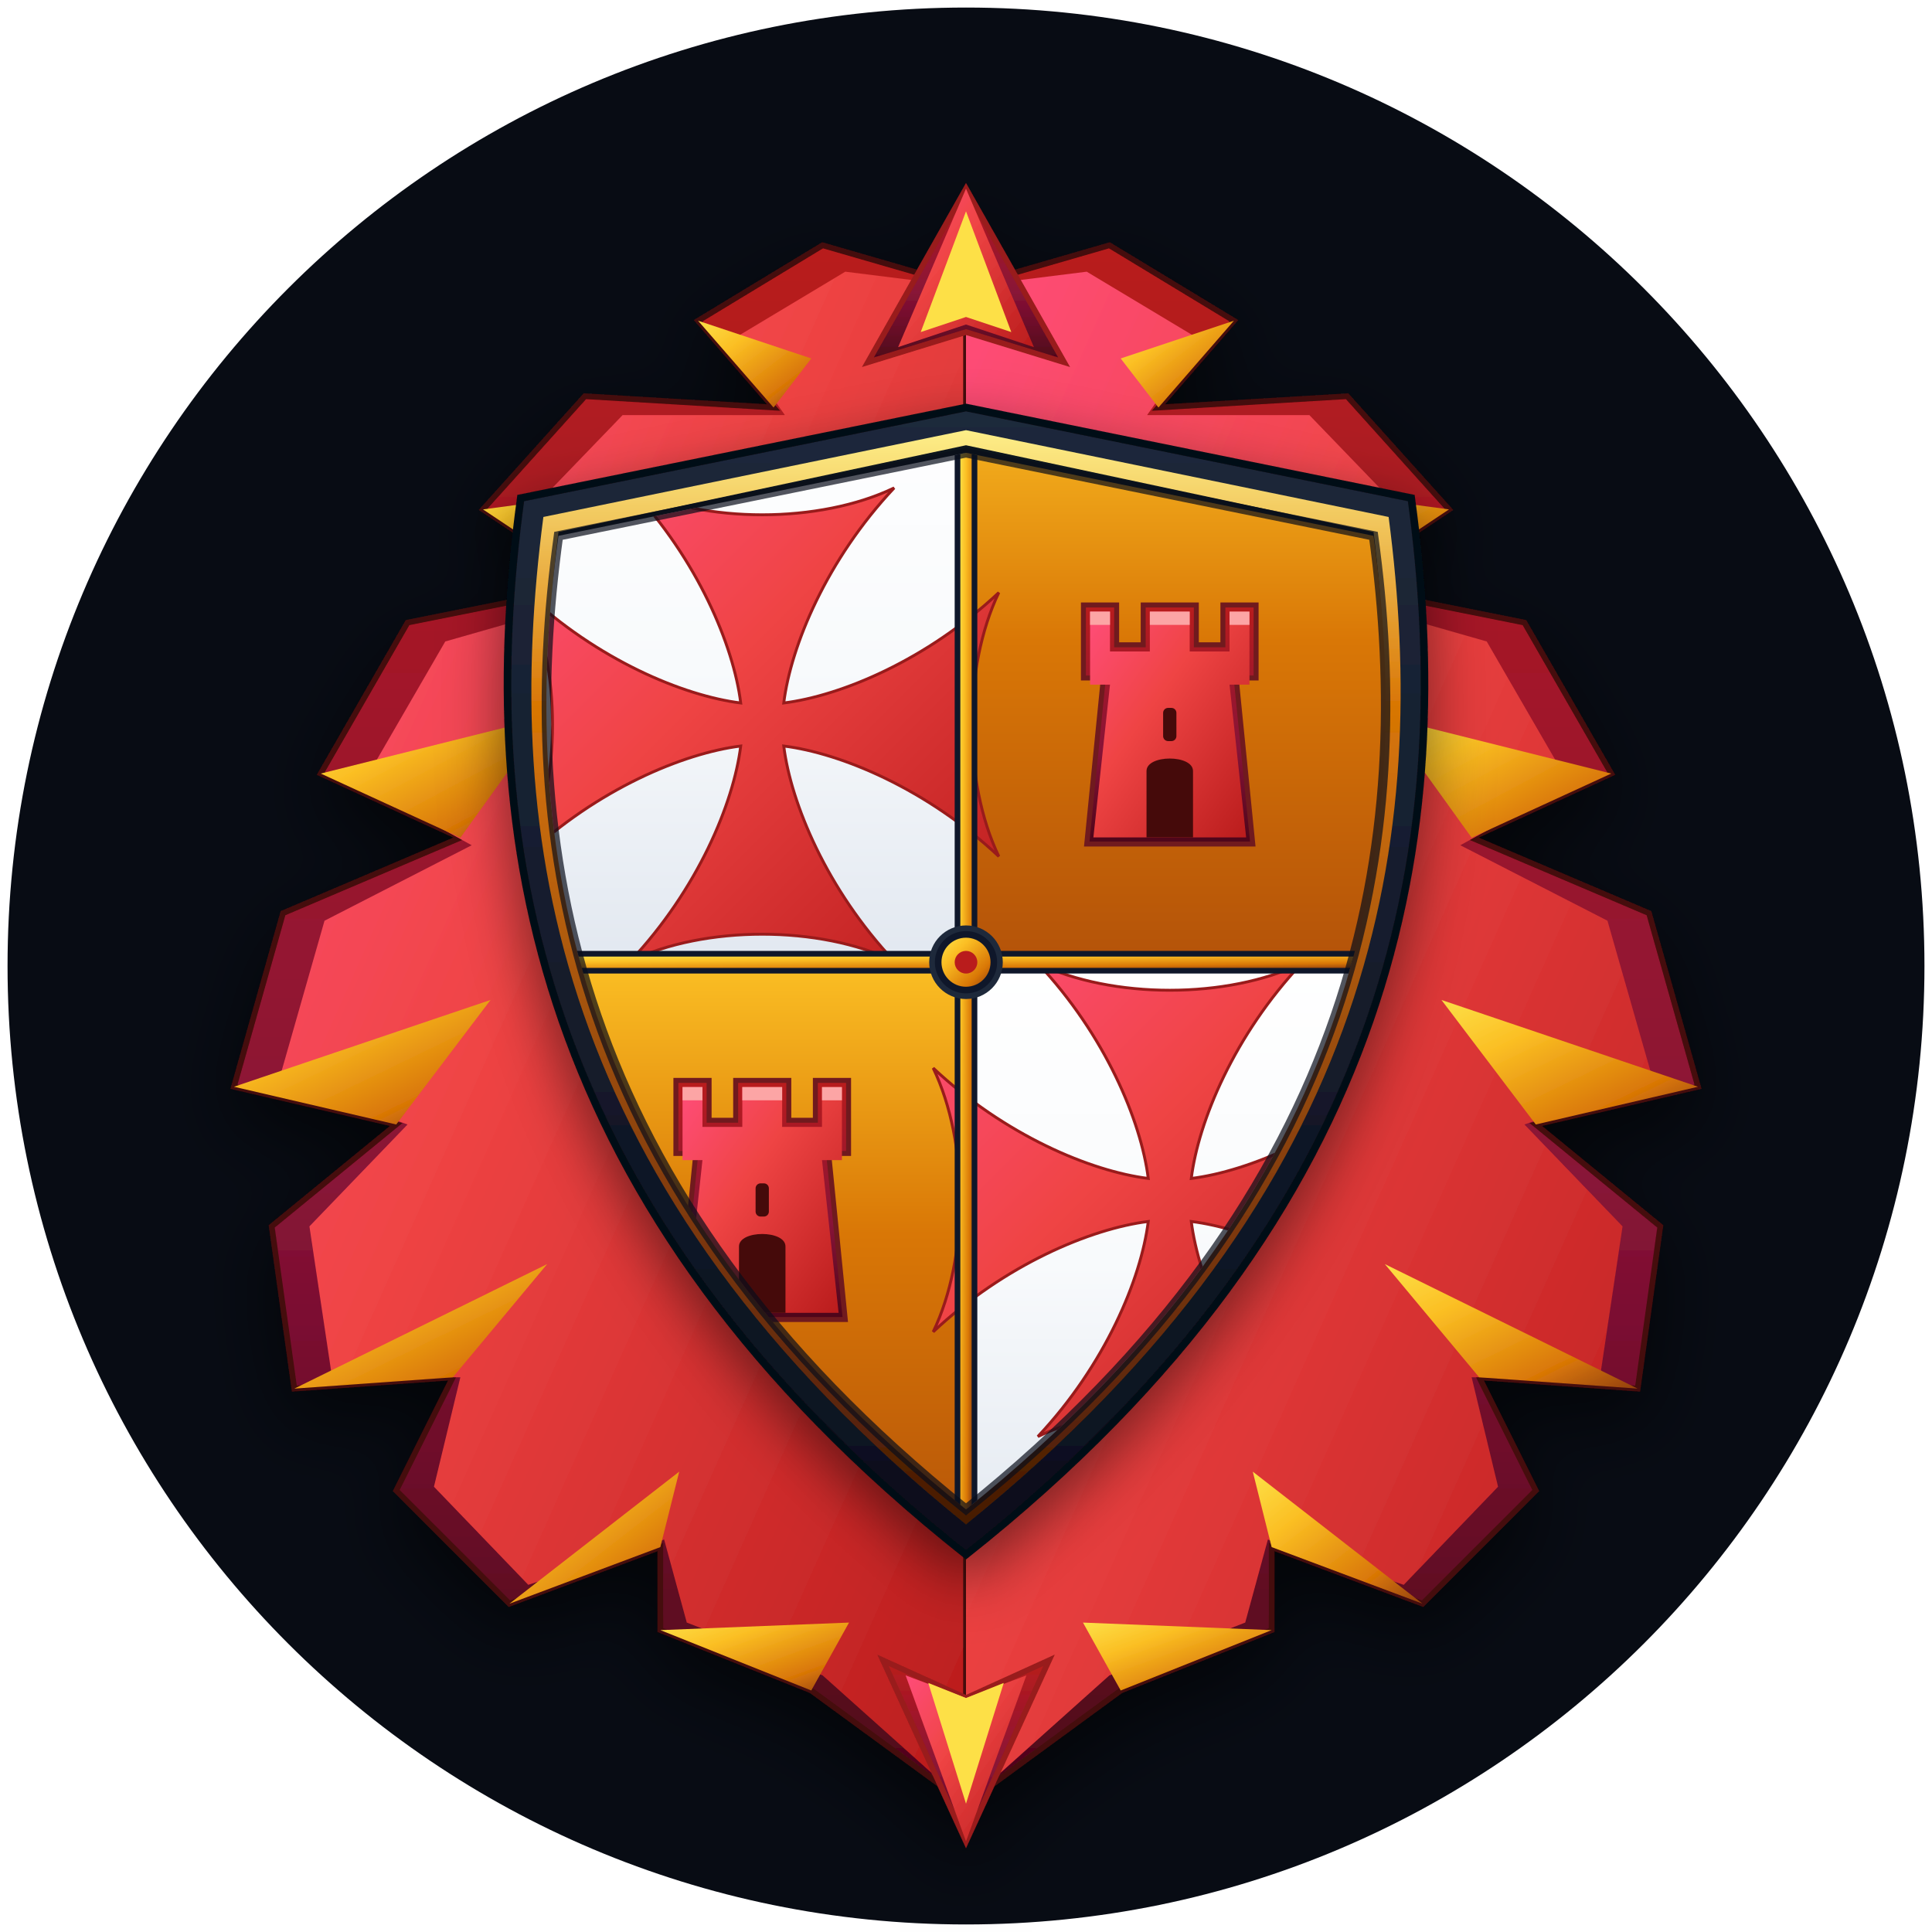
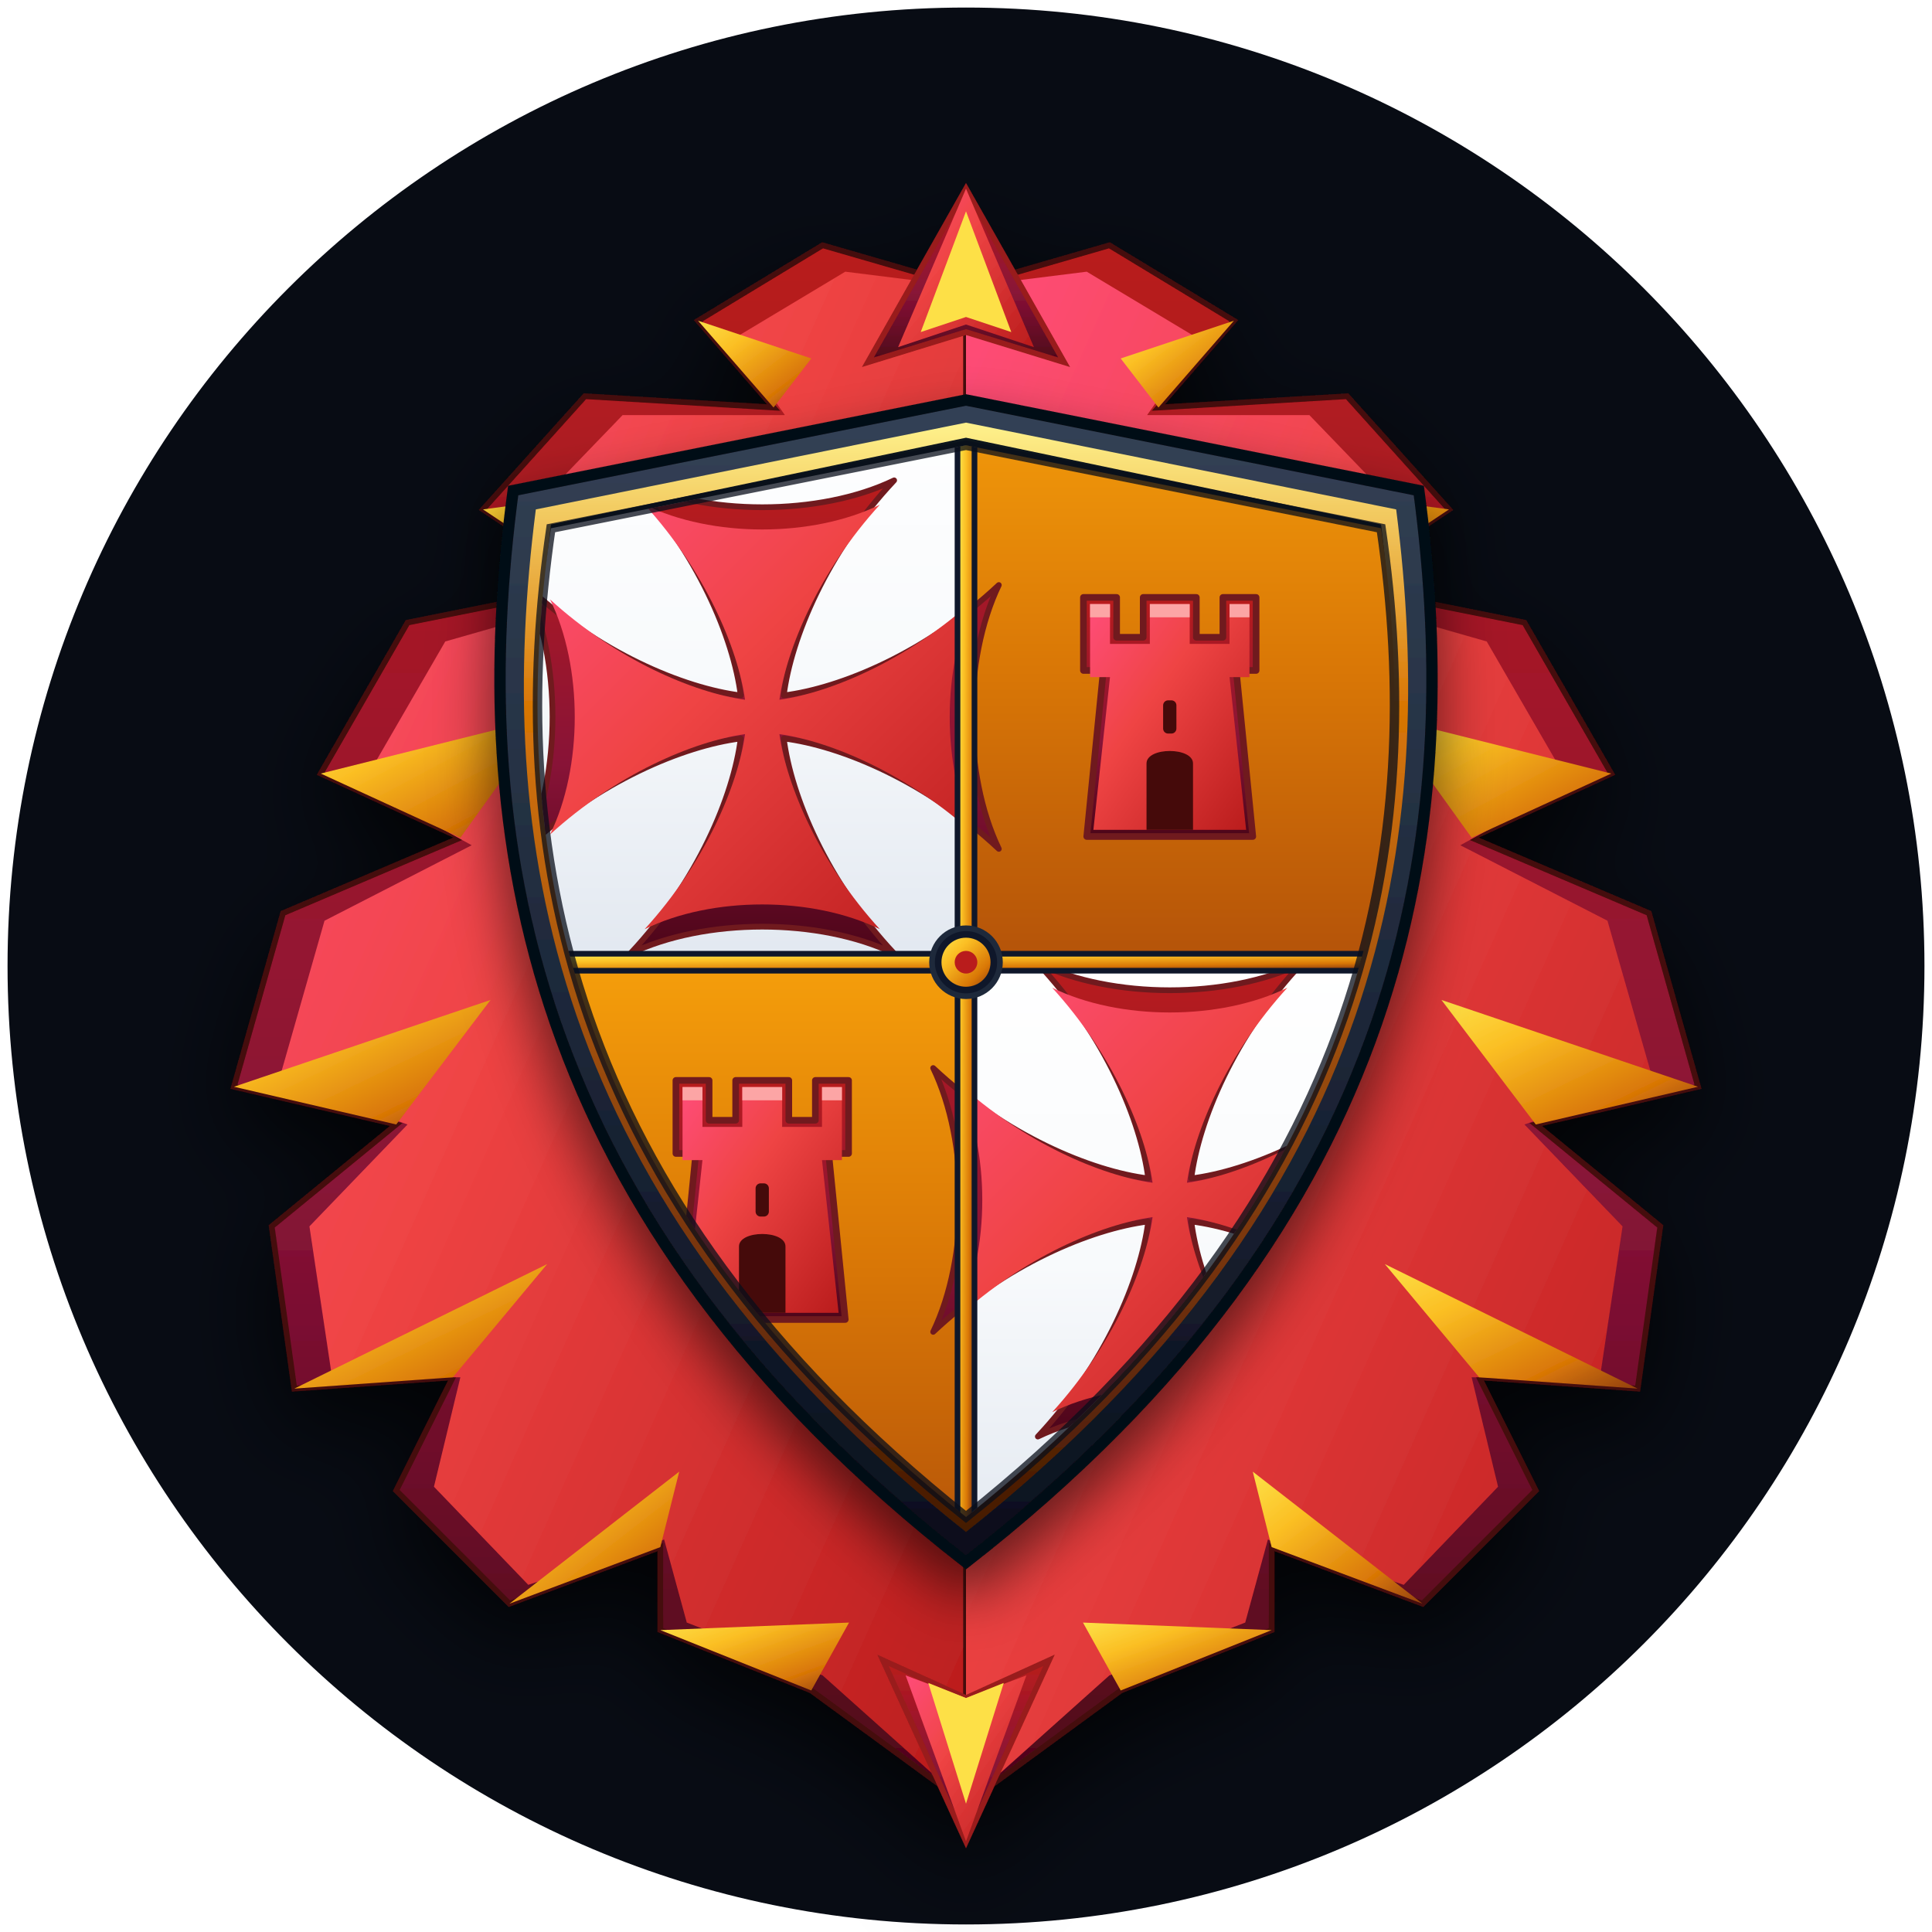
- <svg xmlns="http://www.w3.org/2000/svg" viewBox="0 0 512 512" width="100%" height="100%">
+ <svg xmlns="http://www.w3.org/2000/svg" viewBox="0 0 512 512" width="512" height="512">
  <defs>
-     <filter id="crestShadow" x="-20%" y="-20%" width="140%" height="140%">
-       <feDropShadow dx="0" dy="8" stdDeviation="10" flood-color="#000000" flood-opacity="0.6" />
+     <filter id="crestShadow" x="-25%" y="-25%" width="150%" height="150%">
+       <feDropShadow dx="0" dy="10" stdDeviation="12" flood-color="#000000" flood-opacity="0.75" />
    </filter>
-     <filter id="shieldShadow" x="-20%" y="-20%" width="140%" height="140%">
-       <feDropShadow dx="0" dy="6" stdDeviation="8" flood-color="#000000" flood-opacity="0.5" />
+     <filter id="shieldShadow" x="-25%" y="-25%" width="150%" height="150%">
+       <feDropShadow dx="0" dy="8" stdDeviation="8" flood-color="#000000" flood-opacity="0.6" />
    </filter>
-     <linearGradient id="rubyGrad" x1="0%" y1="0%" x2="100%" y2="100%">
+     <linearGradient id="sentryRuby" x1="0%" y1="0%" x2="100%" y2="100%">
      <stop offset="0%" stop-color="#ff4d79" />
      <stop offset="40%" stop-color="#ef4444" />
      <stop offset="100%" stop-color="#b91c1c" />
    </linearGradient>
    <linearGradient id="darkRuby" x1="0%" y1="0%" x2="0%" y2="100%">
      <stop offset="0%" stop-color="#b91c1c" />
      <stop offset="60%" stop-color="#881337" />
      <stop offset="100%" stop-color="#4c0519" />
    </linearGradient>
    <linearGradient id="goldGrad" x1="0%" y1="0%" x2="100%" y2="100%">
      <stop offset="0%" stop-color="#fde047" />
      <stop offset="30%" stop-color="#fbbf24" />
      <stop offset="75%" stop-color="#d97706" />
      <stop offset="100%" stop-color="#92400e" />
    </linearGradient>
    <linearGradient id="goldQuarter" x1="0%" y1="0%" x2="0%" y2="100%">
-       <stop offset="0%" stop-color="#fbbf24" />
-       <stop offset="45%" stop-color="#d97706" />
+       <stop offset="0%" stop-color="#f59e0b" />
+       <stop offset="50%" stop-color="#d97706" />
      <stop offset="100%" stop-color="#b45309" />
    </linearGradient>
    <linearGradient id="silverQuarter" x1="0%" y1="0%" x2="0%" y2="100%">
      <stop offset="0%" stop-color="#ffffff" />
      <stop offset="50%" stop-color="#f8fafc" />
      <stop offset="100%" stop-color="#e2e8f0" />
    </linearGradient>
    <linearGradient id="frameDark" x1="0%" y1="0%" x2="0%" y2="100%">
-       <stop offset="0%" stop-color="#1e293b" />
+       <stop offset="0%" stop-color="#334155" />
+       <stop offset="50%" stop-color="#1e293b" />
      <stop offset="100%" stop-color="#0a0f1d" />
    </linearGradient>
    <linearGradient id="frameGold" x1="0%" y1="0%" x2="0%" y2="100%">
      <stop offset="0%" stop-color="#fef08a" />
      <stop offset="25%" stop-color="#d97706" />
      <stop offset="75%" stop-color="#78350f" />
      <stop offset="100%" stop-color="#451a03" />
    </linearGradient>
    <clipPath id="shieldClipClean">
-       <path d="M 256,120                 L 364,142                 C 375,222 362,315 256,400                 C 150,315 137,222 148,142 Z" />
+       <path d="M 256,118                 L 366,140                 C 378,222 364,316 256,402                 C 148,316 134,222 146,140 Z" />
    </clipPath>
-     <g id="officialSentryCross">
-       <path d="M -15 -15                 C -20 -55 -45 -115 -92 -165                 C -40 -140 40 -140 92 -165                 C 45 -115 20 -55 15 -15                 C 55 -20 115 -45 165 -92                 C 140 -40 140 40 165 92                 C 115 45 55 20 15 15                 C 20 55 45 115 92 165                 C 40 140 -40 140 -92 165                 C -45 115 -20 55 -15 15                 C -55 20 -115 45 -165 92                 C -140 40 -140 -40 -165 -92                 C -115 -45 -55 -20 -15 -15 Z" fill="url(#rubyGrad)" stroke="#991b1b" stroke-width="2" />
+     <g id="exactSentryLogoCross">
+       <path d="M -15 -15                 C -20 -55 -45 -115 -92 -165                 C -40 -140 40 -140 92 -165                 C 45 -115 20 -55 15 -15                 C 55 -20 115 -45 165 -92                 C 140 -40 140 40 165 92                 C 115 45 55 20 15 15                 C 20 55 45 115 92 165                 C 40 140 -40 140 -92 165                 C -45 115 -20 55 -15 15                 C -55 20 -115 45 -165 92                 C -140 40 -140 -40 -165 -92                 C -115 -45 -55 -20 -15 -15 Z" fill="url(#darkRuby)" stroke="#701a1e" stroke-width="4" stroke-linejoin="round" />
+       <path d="M -12 -12                 C -17 -48 -40 -102 -82 -148                 C -35 -125 35 -125 82 -148                 C 40 -102 17 -48 12 -12                 C 48 -17 102 -40 148 -82                 C 125 -35 125 35 148 82                 C 102 40 48 17 12 12                 C 17 48 40 102 82 148                 C 35 125 -35 125 -82 148                 C -40 102 -17 48 -12 12                 C -48 17 -102 40 -148 82                 C -125 35 -125 -35 -148 -82                 C -102 -40 -48 -17 -12 -12 Z" fill="url(#sentryRuby)" />
    </g>
-     <g id="officialCastleTower">
-       <path d="M -25,36 L 25,36 L 20,-14 L 26,-14 L 26,-36 L 16,-36 L 16,-24 L 8,-24 L 8,-36 L -8,-36 L -8,-24 L -16,-24 L -16,-36 L -26,-36 L -26,-14 L -20,-14 Z" fill="url(#darkRuby)" stroke="#701a1e" stroke-width="1.5" />
-       <path d="M -23,34 L 23,34 L 18,-12 L 24,-12 L 24,-34 L 18,-34 L 18,-22 L 6,-22 L 6,-34 L -6,-34 L -6,-22 L -18,-22 L -18,-34 L -24,-34 L -24,-12 L -18,-12 Z" fill="url(#rubyGrad)" />
+     <g id="heraldicCastleTower">
+       <path d="M -25,36 L 25,36 L 20,-14 L 26,-14 L 26,-36 L 16,-36 L 16,-24 L 8,-24 L 8,-36 L -8,-36 L -8,-24 L -16,-24 L -16,-36 L -26,-36 L -26,-14 L -20,-14 Z" fill="url(#darkRuby)" stroke="#701a1e" stroke-width="2" stroke-linejoin="round" />
+       <path d="M -23,34 L 23,34 L 18,-12 L 24,-12 L 24,-34 L 18,-34 L 18,-22 L 6,-22 L 6,-34 L -6,-34 L -6,-22 L -18,-22 L -18,-34 L -24,-34 L -24,-12 L -18,-12 Z" fill="url(#sentryRuby)" />
      <polygon points="-24,-34 -18,-34 -18,-30 -24,-30" fill="#fca5a5" />
      <polygon points="-6,-34 6,-34 6,-30 -6,-30" fill="#fca5a5" />
      <polygon points="18,-34 24,-34 24,-30 18,-30" fill="#fca5a5" />
      <path d="M -7,34 L -7,14 C -7,9 7,9 7,14 L 7,34 Z" fill="#450a0a" />
      <rect x="-2" y="-5" width="4" height="10" rx="1.5" fill="#450a0a" />
    </g>
  </defs>
  <circle cx="256" cy="256" r="254" fill="#080c14" />
  <g filter="url(#crestShadow)">
    <path d="M 256,76               L 218,65 L 185,85 L 205,108               L 155,105 L 128,135 L 158,155               L 108,165 L 85,205 L 122,222               L 75,242 L 62,288 L 105,298               L 72,325 L 78,368 L 120,365               L 105,395 L 135,425 L 175,410               L 175,432 L 215,448 L 256,478 Z" fill="url(#darkRuby)" stroke="#450a0a" stroke-width="1.5" />
-     <path d="M 256,76               L 224,72 L 194,90 L 208,110               L 165,110 L 138,138 L 160,158               L 118,170 L 96,208 L 125,224               L 86,244 L 74,286 L 108,298               L 82,325 L 88,365 L 122,365               L 115,394 L 140,420 L 176,408               L 182,430 L 218,444 L 256,478 Z" fill="url(#rubyGrad)" />
+     <path d="M 256,76               L 224,72 L 194,90 L 208,110               L 165,110 L 138,138 L 160,158               L 118,170 L 96,208 L 125,224               L 86,244 L 74,286 L 108,298               L 82,325 L 88,365 L 122,365               L 115,394 L 140,420 L 176,408               L 182,430 L 218,444 L 256,478 Z" fill="url(#sentryRuby)" />
    <path d="M 256,76               L 294,65 L 327,85 L 307,108               L 357,105 L 384,135 L 354,155               L 404,165 L 427,205 L 390,222               L 437,242 L 450,288 L 407,298               L 440,325 L 434,368 L 392,365               L 407,395 L 377,425 L 337,410               L 337,432 L 297,448 L 256,478 Z" fill="url(#darkRuby)" stroke="#450a0a" stroke-width="1.5" />
-     <path d="M 256,76               L 288,72 L 318,90 L 304,110               L 347,110 L 374,138 L 352,158               L 394,170 L 416,208 L 387,224               L 426,244 L 438,286 L 404,298               L 430,325 L 424,365 L 390,365               L 397,394 L 372,420 L 336,408               L 330,430 L 294,444 L 256,478 Z" fill="url(#rubyGrad)" />
+     <path d="M 256,76               L 288,72 L 318,90 L 304,110               L 347,110 L 374,138 L 352,158               L 394,170 L 416,208 L 387,224               L 426,244 L 438,286 L 404,298               L 430,325 L 424,365 L 390,365               L 397,394 L 372,420 L 336,408               L 330,430 L 294,444 L 256,478 Z" fill="url(#sentryRuby)" />
    <polygon points="215,95 185,85 205,108" fill="url(#goldGrad)" />
    <polygon points="180,128 128,135 158,155" fill="url(#goldGrad)" />
    <polygon points="145,190 85,205 122,222" fill="url(#goldGrad)" />
    <polygon points="130,265 62,288 105,298" fill="url(#goldGrad)" />
    <polygon points="145,335 78,368 120,365" fill="url(#goldGrad)" />
    <polygon points="180,390 135,425 175,410" fill="url(#goldGrad)" />
    <polygon points="225,430 175,432 215,448" fill="url(#goldGrad)" />
    <polygon points="297,95 327,85 307,108" fill="url(#goldGrad)" />
    <polygon points="332,128 384,135 354,155" fill="url(#goldGrad)" />
    <polygon points="367,190 427,205 390,222" fill="url(#goldGrad)" />
    <polygon points="382,265 450,288 407,298" fill="url(#goldGrad)" />
    <polygon points="367,335 434,368 392,365" fill="url(#goldGrad)" />
    <polygon points="332,390 377,425 337,410" fill="url(#goldGrad)" />
    <polygon points="287,430 337,432 297,448" fill="url(#goldGrad)" />
    <polygon points="256,50 282,96 256,88 230,96" fill="url(#darkRuby)" stroke="#991b1b" stroke-width="1.5" />
-     <polygon points="256,50 274,92 256,86 238,92" fill="url(#rubyGrad)" />
+     <polygon points="256,50 274,92 256,86 238,92" fill="url(#sentryRuby)" />
    <polygon points="256,56 268,88 256,84 244,88" fill="#fde047" />
    <polygon points="256,488 278,440 256,450 234,440" fill="url(#darkRuby)" stroke="#991b1b" stroke-width="1.5" />
-     <polygon points="256,488 272,444 256,450 240,444" fill="url(#rubyGrad)" />
+     <polygon points="256,488 272,444 256,450 240,444" fill="url(#sentryRuby)" />
    <polygon points="256,478 266,446 256,450 246,446" fill="#fde047" />
  </g>
  <g filter="url(#shieldShadow)">
-     <path d="M 256,108               L 374,132               C 386,220 372,320 256,412               C 140,320 126,220 138,132 Z" fill="url(#frameDark)" stroke="#060a12" stroke-width="2" />
-     <path d="M 256,114               L 368,137               C 379,221 366,315 256,404               C 146,315 133,221 144,137 Z" fill="url(#frameGold)" />
-     <path d="M 256,118               L 364,141               C 374,221 362,311 256,398               C 150,311 138,221 148,141 Z" fill="#0c121e" />
+     <path d="M 256,106               L 376,130               C 388,220 374,322 256,414               C 138,322 124,220 136,130 Z" fill="url(#frameDark)" stroke="#060a12" stroke-width="3" />
+     <path d="M 256,112               L 370,135               C 381,221 368,317 256,406               C 144,317 131,221 142,135 Z" fill="url(#frameGold)" />
+     <path d="M 256,116               L 366,139               C 376,221 364,313 256,400               C 148,313 136,221 146,139 Z" fill="#0c121e" />
  </g>
  <g clip-path="url(#shieldClipClean)">
    <rect x="130" y="100" width="126" height="155" fill="url(#silverQuarter)" />
    <rect x="256" y="100" width="130" height="155" fill="url(#goldQuarter)" />
    <rect x="130" y="255" width="126" height="160" fill="url(#goldQuarter)" />
    <rect x="256" y="255" width="130" height="160" fill="url(#silverQuarter)" />
-     <g transform="translate(202, 192) scale(0.38)">
-       <use href="#officialSentryCross" />
+     <g transform="translate(202, 190) scale(0.38)">
+       <use href="#exactSentryLogoCross" />
    </g>
-     <g transform="translate(310, 192) scale(0.88)">
-       <use href="#officialCastleTower" />
+     <g transform="translate(310, 190) scale(0.88)">
+       <use href="#heraldicCastleTower" />
    </g>
    <g transform="translate(202, 318) scale(0.88)">
-       <use href="#officialCastleTower" />
+       <use href="#heraldicCastleTower" />
    </g>
    <g transform="translate(310, 318) scale(0.38)">
-       <use href="#officialSentryCross" />
+       <use href="#exactSentryLogoCross" />
    </g>
    <rect x="253" y="100" width="6" height="320" fill="#0f172a" />
    <rect x="254.5" y="100" width="3" height="320" fill="url(#goldGrad)" />
    <rect x="130" y="252" width="250" height="6" fill="#0f172a" />
    <rect x="130" y="253.5" width="250" height="3" fill="url(#goldGrad)" />
    <circle cx="256" cy="255" r="9" fill="#0f172a" stroke="#1e293b" stroke-width="1.5" />
    <circle cx="256" cy="255" r="6.5" fill="url(#goldGrad)" />
    <circle cx="256" cy="255" r="3" fill="#b91c1c" />
  </g>
-   <path d="M 256,120             L 364,142             C 375,222 362,315 256,400             C 150,315 137,222 148,142 Z" fill="none" stroke="#080d1a" stroke-width="2.5" opacity="0.7" />
+   <path d="M 256,118             L 366,140             C 378,222 364,316 256,402             C 148,316 134,222 146,140 Z" fill="none" stroke="#080d1a" stroke-width="2.5" opacity="0.75" />
</svg>
